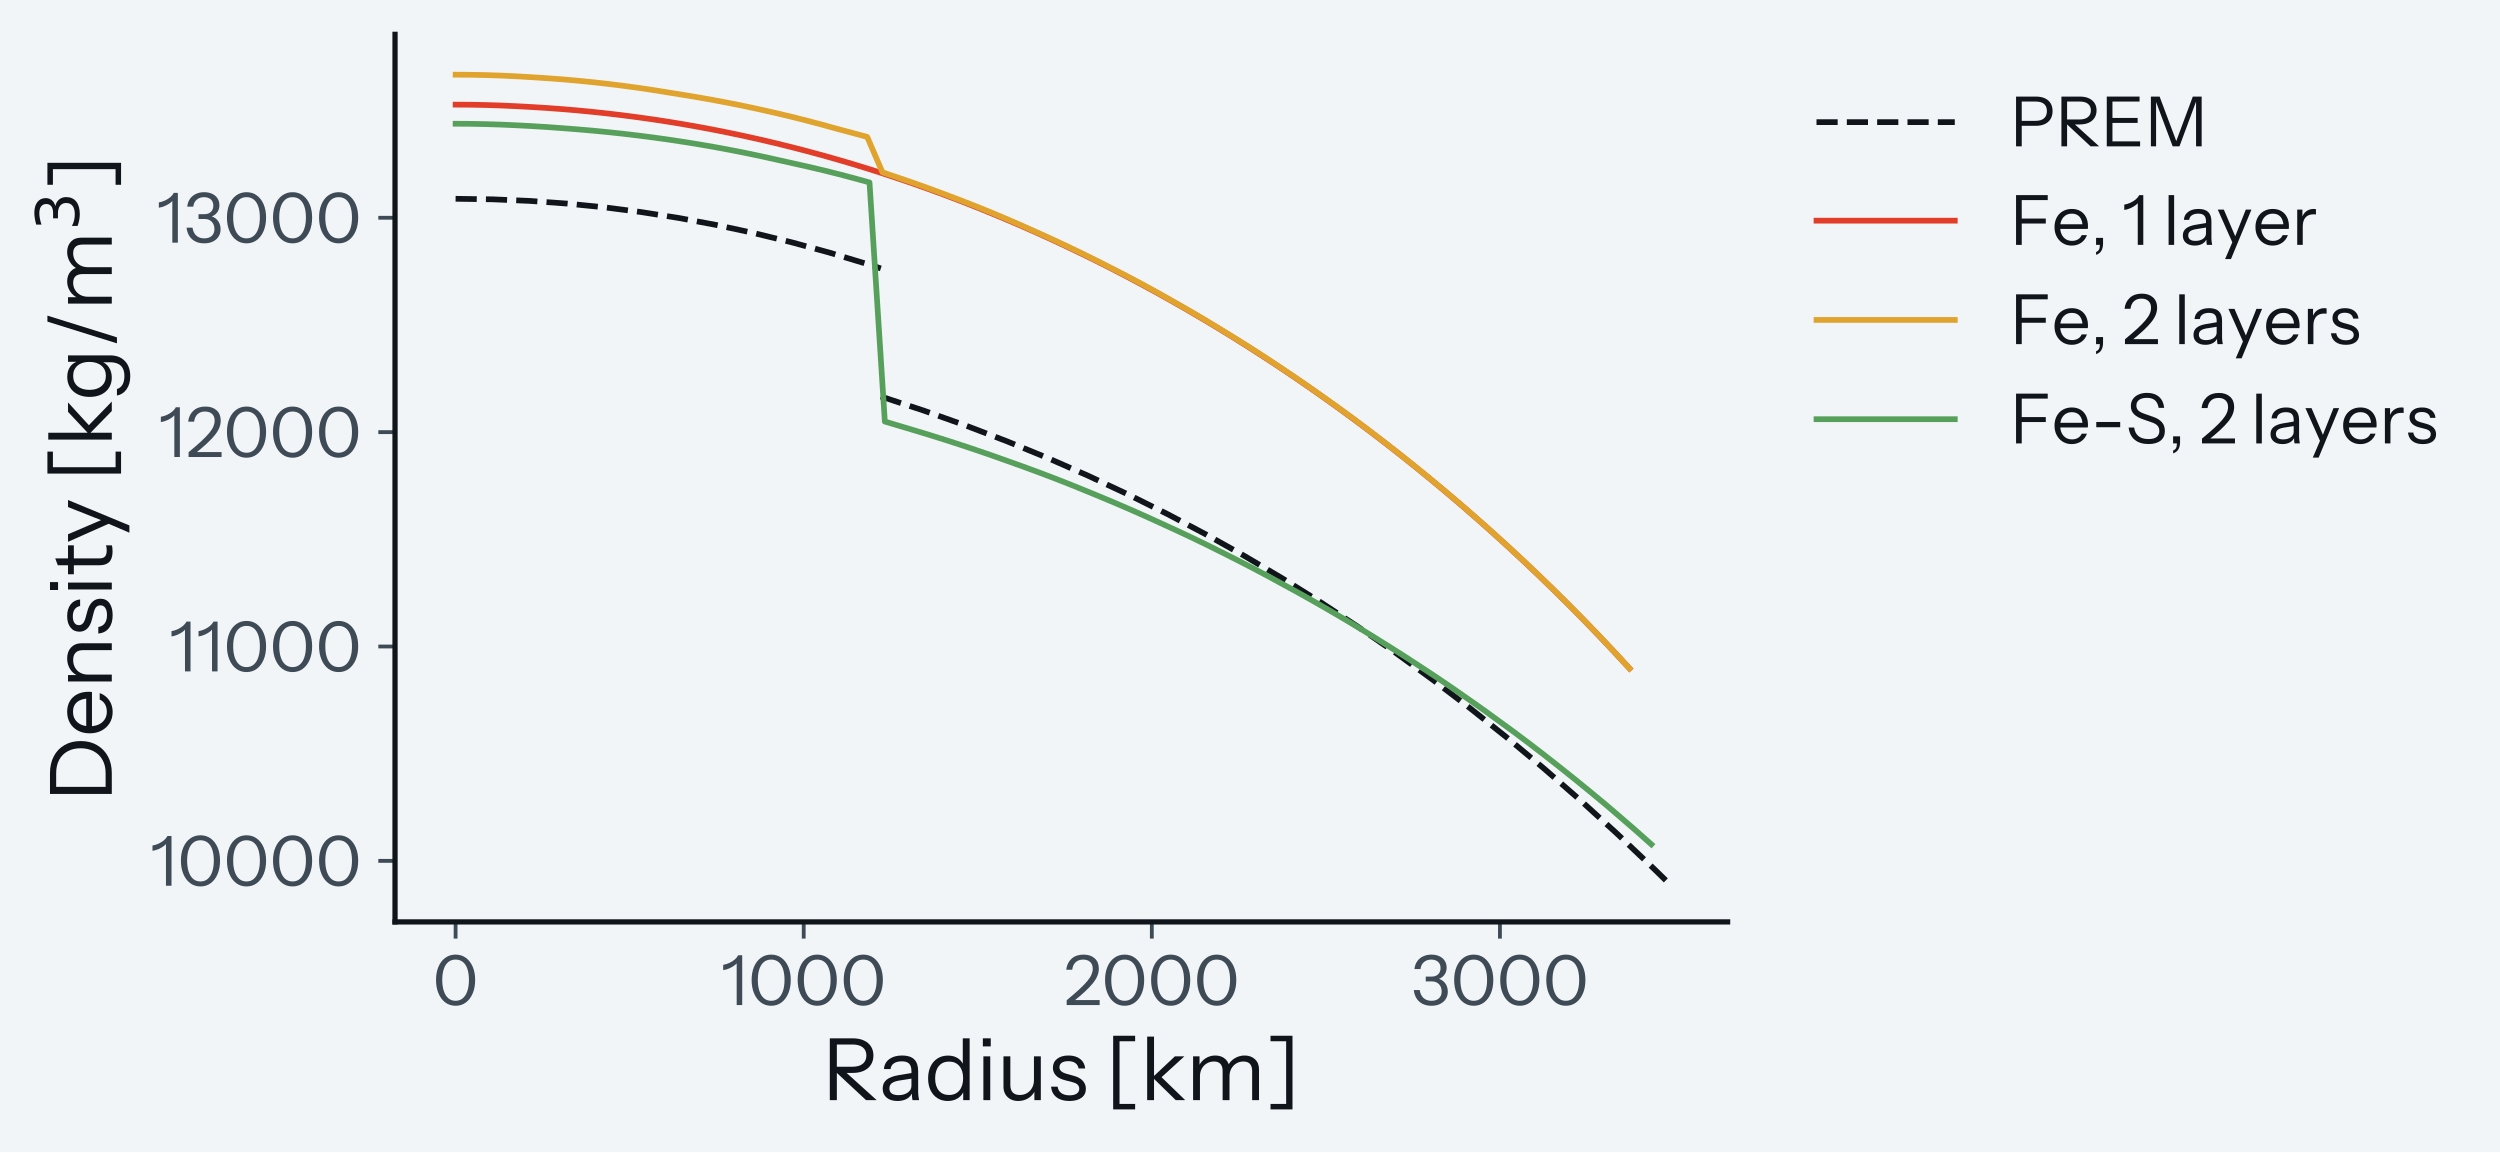
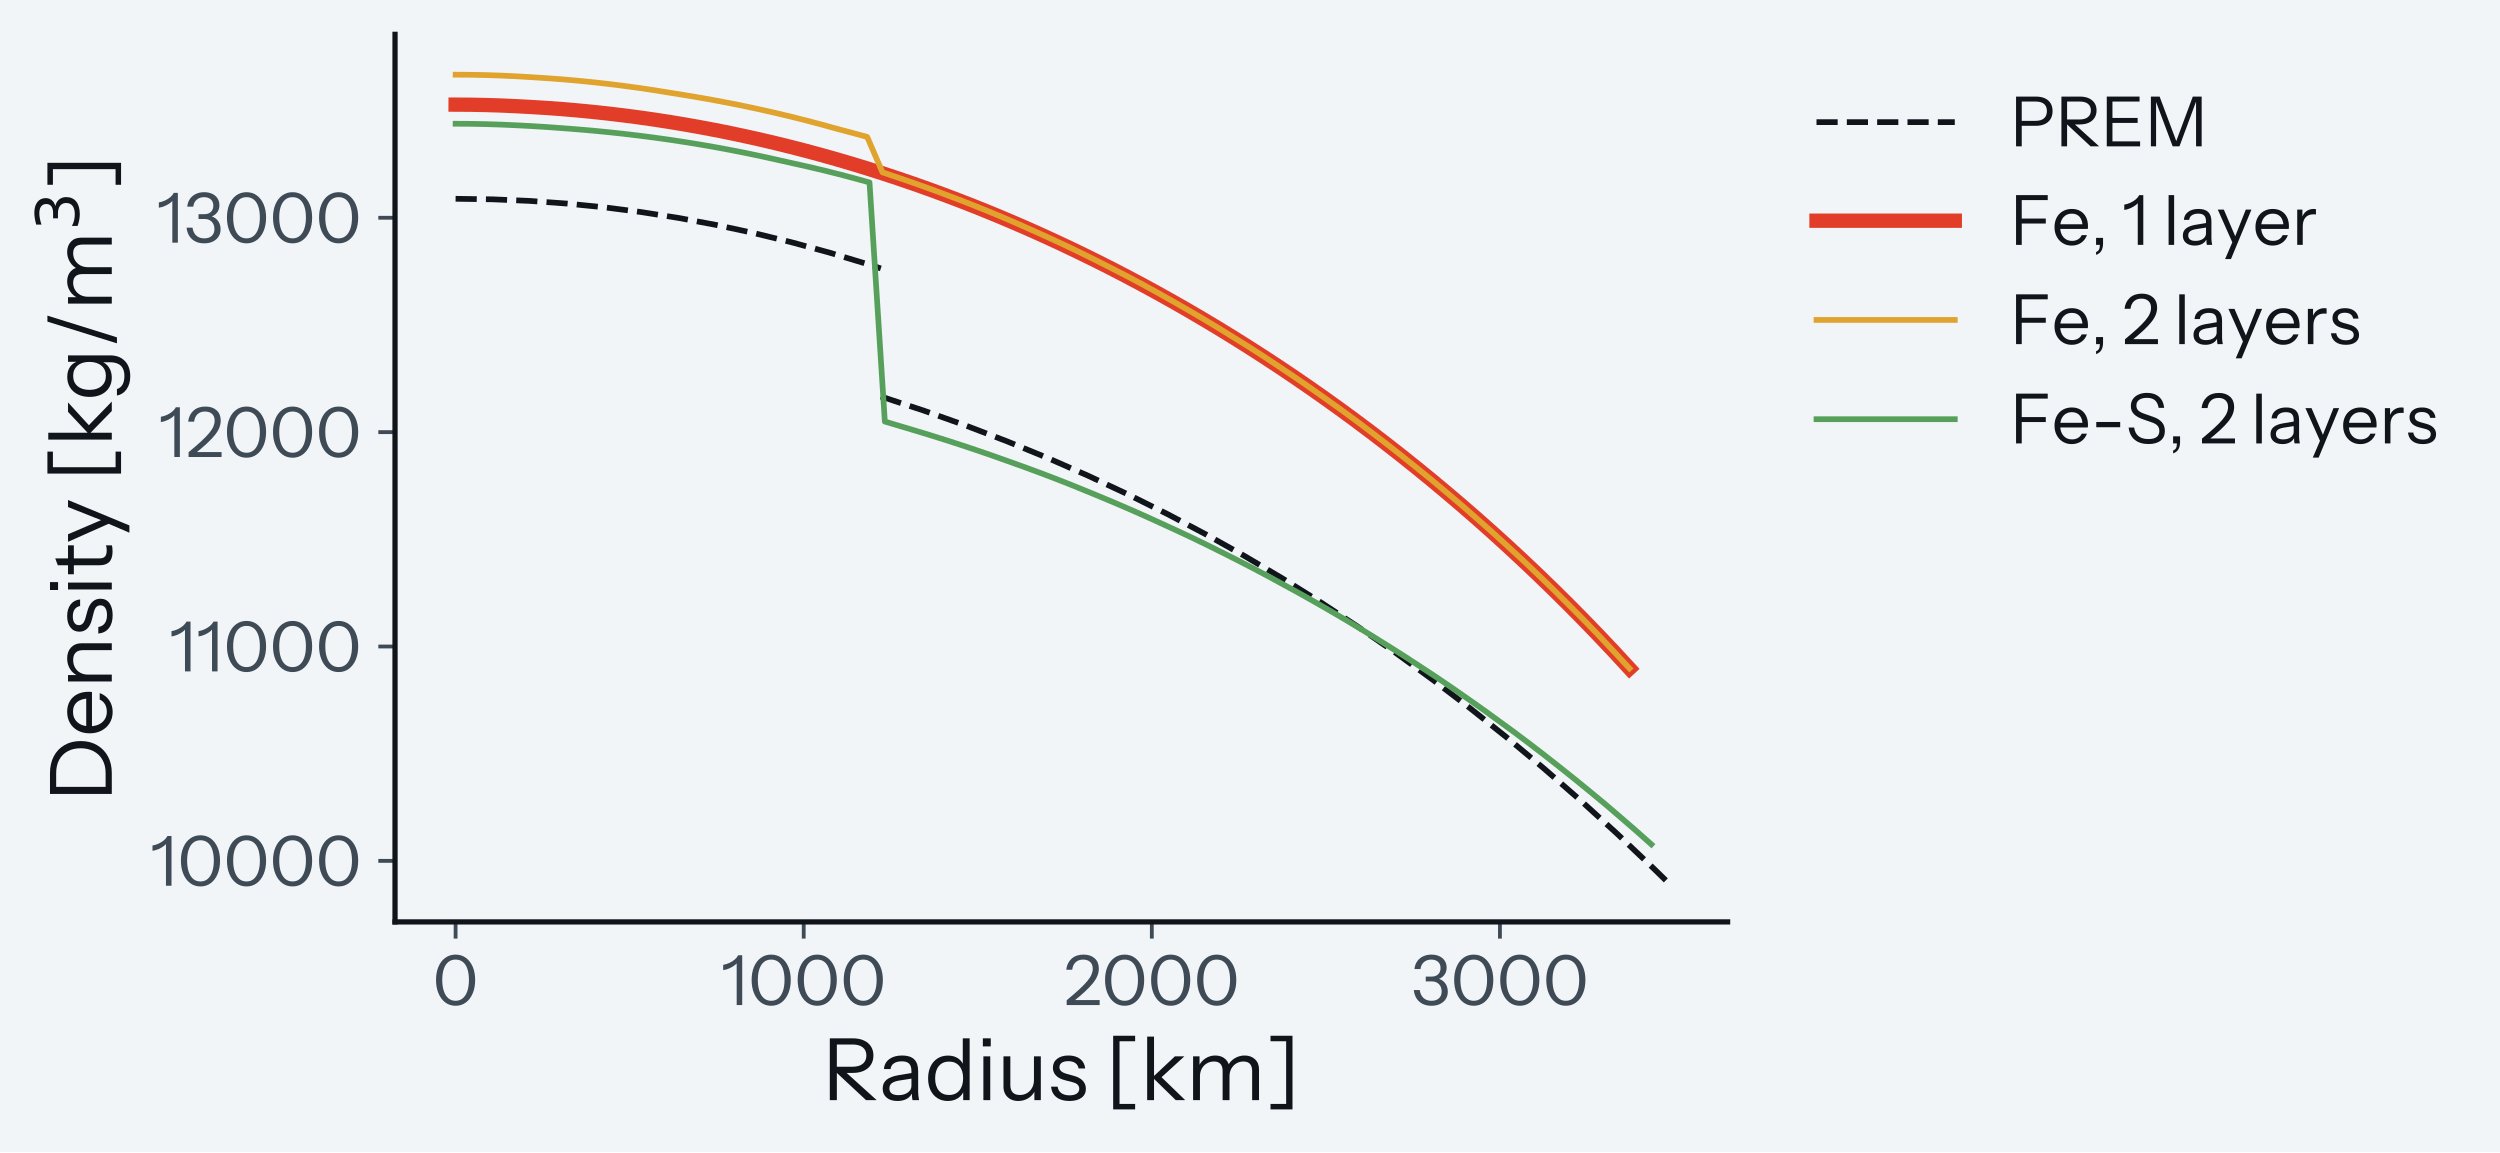
<svg xmlns="http://www.w3.org/2000/svg" xmlns:xlink="http://www.w3.org/1999/xlink" width="524.229pt" height="241.579pt" viewBox="0 0 524.229 241.579" version="1.1">
  <defs>
    <style type="text/css">*{stroke-linejoin: round; stroke-linecap: butt}</style>
  </defs>
  <g id="figure_1">
    <g id="patch_1">
      <path d="M 0 241.579  L 524.229 241.579  L 524.229 0  L 0 0  z " style="fill: #f2f5f7" />
    </g>
    <g id="axes_1">
      <g id="patch_2">
        <path d="M 82.833 193.316  L 362.265 193.316  L 362.265 7.2  L 82.833 7.2  z " style="fill: #f2f5f7" />
      </g>
      <g id="matplotlib.axis_1">
        <g id="xtick_1">
          <g id="line2d_1">
            <defs>
              <path id="m2a301ba8c9" d="M 0 0  L 0 3.5  " style="stroke: #3e4a55; stroke-width: 0.8" />
            </defs>
            <g>
              <use xlink:href="#m2a301ba8c9" x="95.534" y="193.316" style="fill: #3e4a55; stroke: #3e4a55; stroke-width: 0.8" />
            </g>
          </g>
          <g id="text_1">
            <g style="fill: #3e4a55" transform="translate(90.70638 210.7564) scale(0.145 -0.145)">
              <defs>
                <path id="InstrumentSans-Regular-30" d="M 2131 -64  Q 1587 -64 1180 240  Q 774 544 547 1085  Q 320 1626 320 2323  Q 320 3021 544 3549  Q 768 4077 1177 4374  Q 1587 4672 2131 4672  Q 2675 4672 3081 4374  Q 3488 4077 3715 3549  Q 3942 3021 3942 2323  Q 3942 1619 3715 1081  Q 3488 544 3081 240  Q 2675 -64 2131 -64  z M 2131 397  Q 2522 397 2797 630  Q 3072 864 3219 1296  Q 3366 1728 3366 2330  Q 3366 2925 3222 3347  Q 3078 3770 2803 3990  Q 2528 4211 2131 4211  Q 1734 4211 1459 3987  Q 1184 3763 1040 3344  Q 896 2925 896 2330  Q 896 1728 1043 1293  Q 1190 858 1465 627  Q 1741 397 2131 397  z " transform="scale(0.015625)" />
              </defs>
              <use xlink:href="#InstrumentSans-Regular-30" />
            </g>
          </g>
        </g>
        <g id="xtick_2">
          <g id="line2d_2">
            <g>
              <use xlink:href="#m2a301ba8c9" x="168.531" y="193.316" style="fill: #3e4a55; stroke: #3e4a55; stroke-width: 0.8" />
            </g>
          </g>
          <g id="text_2">
            <g style="fill: #3e4a55" transform="translate(151.2129 210.7564) scale(0.145 -0.145)">
              <defs>
                <path id="InstrumentSans-Regular-31" d="M 1440 0  L 1440 4083  L 1574 4051  Q 1498 3878 1280 3705  Q 1062 3533 777 3405  Q 493 3277 192 3232  L 192 3725  Q 493 3776 768 3904  Q 1043 4032 1257 4214  Q 1472 4397 1574 4608  L 1952 4608  L 1952 0  L 1440 0  z " transform="scale(0.015625)" />
              </defs>
              <use xlink:href="#InstrumentSans-Regular-31" />
              <use xlink:href="#InstrumentSans-Regular-30" transform="translate(39.09999 0)" />
              <use xlink:href="#InstrumentSans-Regular-30" transform="translate(105.7 0)" />
              <use xlink:href="#InstrumentSans-Regular-30" transform="translate(172.3 0)" />
            </g>
          </g>
        </g>
        <g id="xtick_3">
          <g id="line2d_3">
            <g>
              <use xlink:href="#m2a301ba8c9" x="241.528" y="193.316" style="fill: #3e4a55; stroke: #3e4a55; stroke-width: 0.8" />
            </g>
          </g>
          <g id="text_3">
            <g style="fill: #3e4a55" transform="translate(223.0928 210.7564) scale(0.145 -0.145)">
              <defs>
                <path id="InstrumentSans-Regular-32" d="M 256 0  L 256 448  Q 947 1018 1411 1446  Q 1875 1875 2153 2208  Q 2432 2541 2550 2819  Q 2669 3098 2669 3366  Q 2669 3763 2432 3987  Q 2195 4211 1779 4211  Q 1350 4211 1088 3968  Q 826 3725 768 3270  L 218 3270  Q 282 3898 701 4285  Q 1120 4672 1818 4672  Q 2464 4672 2848 4326  Q 3232 3981 3232 3379  Q 3232 3053 3107 2726  Q 2982 2400 2697 2041  Q 2413 1683 1949 1251  Q 1485 819 800 275  L 678 461  L 3309 461  L 3309 0  L 256 0  z " transform="scale(0.015625)" />
              </defs>
              <use xlink:href="#InstrumentSans-Regular-32" />
              <use xlink:href="#InstrumentSans-Regular-30" transform="translate(54.49999 0)" />
              <use xlink:href="#InstrumentSans-Regular-30" transform="translate(121.1 0)" />
              <use xlink:href="#InstrumentSans-Regular-30" transform="translate(187.7 0)" />
            </g>
          </g>
        </g>
        <g id="xtick_4">
          <g id="line2d_4">
            <g>
              <use xlink:href="#m2a301ba8c9" x="314.525" y="193.316" style="fill: #3e4a55; stroke: #3e4a55; stroke-width: 0.8" />
            </g>
          </g>
          <g id="text_4">
            <g style="fill: #3e4a55" transform="translate(295.879 210.7564) scale(0.145 -0.145)">
              <defs>
                <path id="InstrumentSans-Regular-33" d="M 1894 -64  Q 1434 -64 1085 105  Q 736 275 521 601  Q 307 928 256 1389  L 806 1389  Q 877 909 1158 653  Q 1440 397 1901 397  Q 2336 397 2585 627  Q 2835 858 2835 1254  Q 2835 1670 2592 1929  Q 2349 2189 1939 2189  L 1363 2189  L 1363 2637  L 1920 2637  Q 2291 2637 2512 2851  Q 2733 3066 2733 3424  Q 2733 3802 2499 4006  Q 2266 4211 1869 4211  Q 1478 4211 1203 3984  Q 928 3757 877 3334  L 320 3334  Q 358 3744 563 4041  Q 768 4339 1110 4505  Q 1453 4672 1882 4672  Q 2298 4672 2618 4525  Q 2938 4378 3117 4106  Q 3296 3834 3296 3469  Q 3296 3142 3149 2892  Q 3002 2643 2749 2502  Q 2496 2362 2170 2362  L 2131 2496  Q 2522 2496 2806 2333  Q 3091 2170 3248 1888  Q 3405 1606 3405 1235  Q 3405 851 3213 556  Q 3021 262 2681 99  Q 2342 -64 1894 -64  z " transform="scale(0.015625)" />
              </defs>
              <use xlink:href="#InstrumentSans-Regular-33" />
              <use xlink:href="#InstrumentSans-Regular-30" transform="translate(57.39999 0)" />
              <use xlink:href="#InstrumentSans-Regular-30" transform="translate(124 0)" />
              <use xlink:href="#InstrumentSans-Regular-30" transform="translate(190.6 0)" />
            </g>
          </g>
        </g>
        <g id="text_5">
          <g style="fill: #10151b" transform="translate(172.457 230.6889) scale(0.18 -0.18)">
            <defs>
              <path id="InstrumentSans-Regular-52" d="M 550 0  L 550 4608  L 2253 4608  Q 2746 4608 3091 4448  Q 3437 4288 3619 4003  Q 3802 3718 3802 3328  Q 3802 2938 3619 2646  Q 3437 2355 3091 2192  Q 2746 2029 2253 2029  L 934 2029  L 934 2490  L 2234 2490  Q 2746 2490 3011 2714  Q 3277 2938 3277 3328  Q 3277 3712 3014 3929  Q 2752 4147 2234 4147  L 1075 4147  L 1075 0  L 550 0  z M 3251 0  L 800 2285  L 1517 2285  L 4045 0  L 3251 0  z " transform="scale(0.015625)" />
              <path id="InstrumentSans-Regular-61" d="M 2515 0  Q 2490 109 2480 249  Q 2470 390 2470 608  L 2438 608  L 2438 2170  Q 2438 2541 2268 2717  Q 2099 2893 1722 2893  Q 1350 2893 1129 2742  Q 909 2592 883 2317  L 390 2317  Q 422 2790 787 3059  Q 1152 3328 1741 3328  Q 2349 3328 2643 3040  Q 2938 2752 2938 2176  L 2938 608  Q 2938 467 2957 316  Q 2976 166 3008 0  L 2515 0  z M 1395 -64  Q 890 -64 592 182  Q 294 429 294 858  Q 294 1286 588 1523  Q 883 1760 1446 1856  L 2586 2048  L 2586 1626  L 1523 1459  Q 1165 1402 979 1267  Q 794 1133 794 877  Q 794 627 963 499  Q 1133 371 1466 371  Q 1894 371 2166 566  Q 2438 762 2438 1075  L 2522 621  Q 2419 294 2121 115  Q 1824 -64 1395 -64  z " transform="scale(0.015625)" />
              <path id="InstrumentSans-Regular-64" d="M 2886 0  L 2886 762  L 2950 742  Q 2829 371 2505 153  Q 2182 -64 1734 -64  Q 1293 -64 963 147  Q 634 358 451 736  Q 269 1114 269 1619  Q 269 2131 454 2515  Q 640 2899 973 3110  Q 1306 3322 1754 3322  Q 2214 3322 2528 3098  Q 2842 2874 2957 2464  L 2854 2451  L 2854 4608  L 3366 4608  L 3366 0  L 2886 0  z M 1830 384  Q 2323 384 2601 720  Q 2880 1056 2880 1638  Q 2880 2208 2598 2541  Q 2317 2874 1830 2874  Q 1344 2874 1069 2541  Q 794 2208 794 1619  Q 794 1043 1069 713  Q 1344 384 1830 384  z " transform="scale(0.015625)" />
              <path id="InstrumentSans-Regular-69" d="M 512 0  L 512 3264  L 1024 3264  L 1024 0  L 512 0  z M 472 4006  L 472 4608  L 1061 4608  L 1061 4006  L 472 4006  z " transform="scale(0.015625)" />
              <path id="InstrumentSans-Regular-75" d="M 1574 -64  Q 1254 -64 1004 67  Q 755 198 614 438  Q 474 678 474 992  L 474 3264  L 986 3264  L 986 1126  Q 986 755 1168 569  Q 1350 384 1690 384  Q 1997 384 2233 525  Q 2470 666 2608 918  Q 2746 1171 2746 1498  L 2829 723  Q 2669 358 2329 147  Q 1990 -64 1574 -64  z M 2778 0  L 2778 768  L 2746 768  L 2746 3264  L 3258 3264  L 3258 0  L 2778 0  z " transform="scale(0.015625)" />
              <path id="InstrumentSans-Regular-73" d="M 1619 -64  Q 1018 -64 659 214  Q 301 493 250 1005  L 742 1005  Q 787 691 1017 524  Q 1248 358 1632 358  Q 1971 358 2163 486  Q 2355 614 2355 851  Q 2355 1018 2246 1142  Q 2138 1267 1811 1350  L 1286 1485  Q 838 1600 614 1840  Q 390 2080 390 2413  Q 390 2835 704 3081  Q 1018 3328 1555 3328  Q 2086 3328 2419 3072  Q 2752 2816 2797 2362  L 2304 2362  Q 2259 2624 2060 2765  Q 1862 2906 1536 2906  Q 1222 2906 1049 2787  Q 877 2669 877 2451  Q 877 2285 1001 2163  Q 1126 2042 1421 1958  L 1933 1818  Q 2387 1696 2617 1446  Q 2848 1197 2848 845  Q 2848 416 2521 176  Q 2195 -64 1619 -64  z " transform="scale(0.015625)" />
              <path id="InstrumentSans-Regular-20" transform="scale(0.015625)" />
              <path id="InstrumentSans-Regular-5b" d="M 576 -691  L 576 4800  L 2214 4800  L 2214 4390  L 1050 4390  L 1050 -282  L 2214 -282  L 2214 -691  L 576 -691  z " transform="scale(0.015625)" />
              <path id="InstrumentSans-Regular-6b" d="M 512 0  L 512 4736  L 1024 4736  L 1024 0  L 512 0  z M 2643 0  L 909 1696  L 2579 3264  L 3283 3264  L 1408 1549  L 1440 1850  L 3347 0  L 2643 0  z " transform="scale(0.015625)" />
              <path id="InstrumentSans-Regular-6d" d="M 512 0  L 512 3264  L 992 3264  L 992 2496  L 1024 2496  L 1024 0  L 512 0  z M 2714 0  L 2714 2163  Q 2714 2534 2547 2707  Q 2381 2880 2067 2880  Q 1773 2880 1536 2739  Q 1299 2598 1161 2348  Q 1024 2099 1024 1766  L 941 2541  Q 1107 2906 1440 3117  Q 1773 3328 2163 3328  Q 2637 3328 2931 3049  Q 3226 2771 3226 2298  L 3226 0  L 2714 0  z M 4915 0  L 4915 2163  Q 4915 2534 4748 2707  Q 4582 2880 4269 2880  Q 3974 2880 3737 2739  Q 3501 2598 3363 2348  Q 3226 2099 3226 1766  L 3098 2541  Q 3264 2906 3609 3117  Q 3955 3328 4352 3328  Q 4826 3328 5126 3049  Q 5427 2771 5427 2298  L 5427 0  L 4915 0  z " transform="scale(0.015625)" />
              <path id="InstrumentSans-Regular-5d" d="M 2022 4800  L 2022 -691  L 384 -691  L 384 -282  L 1549 -282  L 1549 4390  L 384 4390  L 384 4800  L 2022 4800  z " transform="scale(0.015625)" />
            </defs>
            <use xlink:href="#InstrumentSans-Regular-52" />
            <use xlink:href="#InstrumentSans-Regular-61" transform="translate(65.59999 0)" />
            <use xlink:href="#InstrumentSans-Regular-64" transform="translate(118.9 0)" />
            <use xlink:href="#InstrumentSans-Regular-69" transform="translate(179.5 0)" />
            <use xlink:href="#InstrumentSans-Regular-75" transform="translate(203.5 0)" />
            <use xlink:href="#InstrumentSans-Regular-73" transform="translate(262.3999 0)" />
            <use xlink:href="#InstrumentSans-Regular-20" transform="translate(309.6999 0)" />
            <use xlink:href="#InstrumentSans-Regular-5b" transform="translate(329.6999 0)" />
            <use xlink:href="#InstrumentSans-Regular-6b" transform="translate(370.2999 0)" />
            <use xlink:href="#InstrumentSans-Regular-6d" transform="translate(423.7999 0)" />
            <use xlink:href="#InstrumentSans-Regular-5d" transform="translate(515.9999 0)" />
          </g>
        </g>
      </g>
      <g id="matplotlib.axis_2">
        <g id="ytick_1">
          <g id="line2d_5">
            <defs>
              <path id="me776a80f98" d="M 0 0  L -3.5 0  " style="stroke: #3e4a55; stroke-width: 0.8" />
            </defs>
            <g>
              <use xlink:href="#me776a80f98" x="82.833" y="180.516" style="fill: #3e4a55; stroke: #3e4a55; stroke-width: 0.8" />
            </g>
          </g>
          <g id="text_6">
            <g style="fill: #3e4a55" transform="translate(31.54 185.736) scale(0.145 -0.145)">
              <use xlink:href="#InstrumentSans-Regular-31" />
              <use xlink:href="#InstrumentSans-Regular-30" transform="translate(39.09999 0)" />
              <use xlink:href="#InstrumentSans-Regular-30" transform="translate(105.7 0)" />
              <use xlink:href="#InstrumentSans-Regular-30" transform="translate(172.3 0)" />
              <use xlink:href="#InstrumentSans-Regular-30" transform="translate(238.9 0)" />
            </g>
          </g>
        </g>
        <g id="ytick_2">
          <g id="line2d_6">
            <g>
              <use xlink:href="#me776a80f98" x="82.833" y="135.565" style="fill: #3e4a55; stroke: #3e4a55; stroke-width: 0.8" />
            </g>
          </g>
          <g id="text_7">
            <g style="fill: #3e4a55" transform="translate(35.5275 140.7854) scale(0.145 -0.145)">
              <use xlink:href="#InstrumentSans-Regular-31" />
              <use xlink:href="#InstrumentSans-Regular-31" transform="translate(39.09999 0)" />
              <use xlink:href="#InstrumentSans-Regular-30" transform="translate(78.19998 0)" />
              <use xlink:href="#InstrumentSans-Regular-30" transform="translate(144.8 0)" />
              <use xlink:href="#InstrumentSans-Regular-30" transform="translate(211.4 0)" />
            </g>
          </g>
        </g>
        <g id="ytick_3">
          <g id="line2d_7">
            <g>
              <use xlink:href="#me776a80f98" x="82.833" y="90.615" style="fill: #3e4a55; stroke: #3e4a55; stroke-width: 0.8" />
            </g>
          </g>
          <g id="text_8">
            <g style="fill: #3e4a55" transform="translate(33.29359 95.83482) scale(0.145 -0.145)">
              <use xlink:href="#InstrumentSans-Regular-31" />
              <use xlink:href="#InstrumentSans-Regular-32" transform="translate(39.09999 0)" />
              <use xlink:href="#InstrumentSans-Regular-30" transform="translate(93.59998 0)" />
              <use xlink:href="#InstrumentSans-Regular-30" transform="translate(160.2 0)" />
              <use xlink:href="#InstrumentSans-Regular-30" transform="translate(226.8 0)" />
            </g>
          </g>
        </g>
        <g id="ytick_4">
          <g id="line2d_8">
            <g>
              <use xlink:href="#me776a80f98" x="82.833" y="45.664" style="fill: #3e4a55; stroke: #3e4a55; stroke-width: 0.8" />
            </g>
          </g>
          <g id="text_9">
            <g style="fill: #3e4a55" transform="translate(32.87219 50.88422) scale(0.145 -0.145)">
              <use xlink:href="#InstrumentSans-Regular-31" />
              <use xlink:href="#InstrumentSans-Regular-33" transform="translate(39.09999 0)" />
              <use xlink:href="#InstrumentSans-Regular-30" transform="translate(96.49998 0)" />
              <use xlink:href="#InstrumentSans-Regular-30" transform="translate(163.1 0)" />
              <use xlink:href="#InstrumentSans-Regular-30" transform="translate(229.7 0)" />
            </g>
          </g>
        </g>
        <g id="text_10">
          <g style="fill: #10151b" transform="translate(23.58 168.0282) rotate(-90) scale(0.18 -0.18)">
            <defs>
              <path id="InstrumentSans-Regular-44" d="M 864 0  L 864 461  L 2099 461  Q 2675 461 3091 694  Q 3507 928 3731 1350  Q 3955 1773 3955 2330  Q 3955 2880 3731 3289  Q 3507 3699 3094 3923  Q 2682 4147 2099 4147  L 864 4147  L 864 4608  L 2099 4608  Q 2822 4608 3360 4323  Q 3898 4038 4195 3523  Q 4493 3008 4493 2317  Q 4493 1626 4192 1104  Q 3891 582 3356 291  Q 2822 0 2106 0  L 864 0  z M 550 0  L 550 4608  L 1075 4608  L 1075 0  L 550 0  z " transform="scale(0.015625)" />
              <path id="InstrumentSans-Regular-65" d="M 1850 -64  Q 1382 -64 1024 157  Q 666 378 461 762  Q 256 1146 256 1645  Q 256 2144 457 2525  Q 659 2906 1024 3117  Q 1389 3328 1862 3328  Q 2317 3328 2653 3129  Q 2989 2931 3171 2572  Q 3354 2214 3354 1728  Q 3354 1664 3350 1606  Q 3347 1549 3334 1478  L 640 1478  L 640 1907  L 3021 1907  L 2854 1670  Q 2854 2259 2595 2576  Q 2336 2893 1862 2893  Q 1376 2893 1078 2557  Q 781 2221 781 1651  Q 781 1069 1078 720  Q 1376 371 1875 371  Q 2189 371 2425 508  Q 2662 646 2771 902  L 3258 902  Q 3098 454 2723 195  Q 2349 -64 1850 -64  z " transform="scale(0.015625)" />
              <path id="InstrumentSans-Regular-6e" d="M 512 0  L 512 3264  L 992 3264  L 992 2496  L 1024 2496  L 1024 0  L 512 0  z M 2848 0  L 2848 2138  Q 2848 2509 2662 2694  Q 2477 2880 2112 2880  Q 1792 2880 1545 2739  Q 1299 2598 1161 2348  Q 1024 2099 1024 1766  L 941 2541  Q 1107 2906 1449 3117  Q 1792 3328 2227 3328  Q 2739 3328 3049 3037  Q 3360 2746 3360 2272  L 3360 0  L 2848 0  z " transform="scale(0.015625)" />
              <path id="InstrumentSans-Regular-74" d="M 1818 -58  Q 1274 -58 1027 188  Q 781 435 781 902  L 781 4026  L 1293 4218  L 1293 909  Q 1293 634 1433 506  Q 1574 378 1894 378  Q 2022 378 2115 394  Q 2208 410 2266 435  L 2266 0  Q 2202 -26 2083 -42  Q 1965 -58 1818 -58  z M 109 2829  L 109 3264  L 2266 3264  L 2266 2829  L 109 2829  z " transform="scale(0.015625)" />
              <path id="InstrumentSans-Regular-79" d="M 794 -1312  L 1523 384  L 1638 563  L 2707 3264  L 3232 3264  L 1338 -1312  L 794 -1312  z M 1581 -32  L 115 3264  L 678 3264  L 1939 314  L 1581 -32  z " transform="scale(0.015625)" />
              <path id="InstrumentSans-Regular-67" d="M 1811 -1376  Q 1229 -1376 841 -1104  Q 454 -832 371 -384  L 858 -384  Q 928 -640 1174 -790  Q 1421 -941 1843 -941  Q 2342 -941 2598 -669  Q 2854 -397 2854 128  L 2854 826  L 2918 813  Q 2810 442 2483 221  Q 2157 0 1709 0  Q 1280 0 953 208  Q 627 416 448 787  Q 269 1158 269 1651  Q 269 2150 454 2528  Q 640 2906 976 3114  Q 1312 3322 1760 3322  Q 2221 3322 2531 3098  Q 2842 2874 2944 2458  L 2886 2451  L 2886 3264  L 3366 3264  L 3366 128  Q 3366 -570 2950 -973  Q 2534 -1376 1811 -1376  z M 1837 442  Q 2317 442 2598 774  Q 2880 1107 2880 1677  Q 2880 2234 2598 2557  Q 2317 2880 1837 2880  Q 1350 2880 1072 2553  Q 794 2227 794 1658  Q 794 1101 1075 771  Q 1357 442 1837 442  z " transform="scale(0.015625)" />
              <path id="InstrumentSans-Regular-2f" d="M 384 -384  L 2003 4800  L 2451 4800  L 832 -384  L 384 -384  z " transform="scale(0.015625)" />
              <path id="DejaVuSans-33" d="M 2597 2516  Q 3050 2419 3304 2112  Q 3559 1806 3559 1356  Q 3559 666 3084 287  Q 2609 -91 1734 -91  Q 1441 -91 1130 -33  Q 819 25 488 141  L 488 750  Q 750 597 1062 519  Q 1375 441 1716 441  Q 2309 441 2620 675  Q 2931 909 2931 1356  Q 2931 1769 2642 2001  Q 2353 2234 1838 2234  L 1294 2234  L 1294 2753  L 1863 2753  Q 2328 2753 2575 2939  Q 2822 3125 2822 3475  Q 2822 3834 2567 4026  Q 2313 4219 1838 4219  Q 1578 4219 1281 4162  Q 984 4106 628 3988  L 628 4550  Q 988 4650 1302 4700  Q 1616 4750 1894 4750  Q 2613 4750 3031 4423  Q 3450 4097 3450 3541  Q 3450 3153 3228 2886  Q 3006 2619 2597 2516  z " transform="scale(0.015625)" />
            </defs>
            <use xlink:href="#InstrumentSans-Regular-44" transform="translate(0 0.765625)" />
            <use xlink:href="#InstrumentSans-Regular-65" transform="translate(75.19998 0.765625)" />
            <use xlink:href="#InstrumentSans-Regular-6e" transform="translate(131.6 0.765625)" />
            <use xlink:href="#InstrumentSans-Regular-73" transform="translate(191.5 0.765625)" />
            <use xlink:href="#InstrumentSans-Regular-69" transform="translate(238.8 0.765625)" />
            <use xlink:href="#InstrumentSans-Regular-74" transform="translate(262.7999 0.765625)" />
            <use xlink:href="#InstrumentSans-Regular-79" transform="translate(300.4999 0.765625)" />
            <use xlink:href="#InstrumentSans-Regular-20" transform="translate(352.7999 0.765625)" />
            <use xlink:href="#InstrumentSans-Regular-5b" transform="translate(372.7999 0.765625)" />
            <use xlink:href="#InstrumentSans-Regular-6b" transform="translate(413.3999 0.765625)" />
            <use xlink:href="#InstrumentSans-Regular-67" transform="translate(466.8999 0.765625)" />
            <use xlink:href="#InstrumentSans-Regular-2f" transform="translate(527.4999 0.765625)" />
            <use xlink:href="#InstrumentSans-Regular-6d" transform="translate(571.7999 0.765625)" />
            <use xlink:href="#DejaVuSans-33" transform="translate(664.9569 39.04688) scale(0.7)" />
            <use xlink:href="#InstrumentSans-Regular-5d" transform="translate(712.2274 0.765625)" />
          </g>
        </g>
      </g>
      <g id="line2d_9">
        <path d="M 95.534 41.686  L 103.312 41.797  L 111.092 42.131  L 118.876 42.687  L 126.667 43.466  L 134.469 44.471  L 142.286 45.701  L 150.119 47.159  L 157.975 48.848  L 165.853 50.769  L 173.757 52.925  L 181.691 55.321  L 184.7 56.29  L 184.7 56.29  " clip-path="url(#pd178bec94d)" style="fill: none; stroke-dasharray: 4.44,1.92; stroke-dashoffset: 0; stroke: #10151b; stroke-width: 1.2" />
      </g>
      <g id="line2d_10">
        <path d="M 184.7 83.138  L 193.693 86.097  L 202.522 89.236  L 211.202 92.557  L 219.75 96.065  L 228.179 99.764  L 236.504 103.661  L 244.735 107.759  L 252.879 112.062  L 260.945 116.575  L 268.945 121.307  L 276.888 126.262  L 284.776 131.447  L 292.62 136.868  L 300.422 142.532  L 308.191 148.447  L 315.931 154.62  L 323.647 161.058  L 331.342 167.769  L 339.021 174.762  L 346.691 182.048  L 349.564 184.857  L 349.564 184.857  " clip-path="url(#pd178bec94d)" style="fill: none; stroke-dasharray: 4.44,1.92; stroke-dashoffset: 0; stroke: #10151b; stroke-width: 1.2" />
      </g>
      <g id="line2d_11">
-         <path d="M 95.534 21.94  L 98.731 21.961  L 101.928 22.023  L 105.125 22.126  L 108.322 22.271  L 111.518 22.446  L 114.715 22.646  L 117.912 22.882  L 121.109 23.154  L 124.305 23.463  L 127.502 23.809  L 130.699 24.192  L 133.896 24.61  L 137.093 25.064  L 140.289 25.555  L 143.486 26.085  L 146.683 26.651  L 149.88 27.253  L 153.077 27.893  L 156.273 28.571  L 159.47 29.282  L 162.667 30.033  L 165.864 30.823  L 169.06 31.648  L 172.257 32.512  L 175.454 33.413  L 178.651 34.351  L 181.848 35.329  L 185.044 36.344  L 188.241 37.398  L 191.438 38.489  L 194.635 39.621  L 197.832 40.791  L 201.028 41.999  L 204.225 43.248  L 207.422 44.535  L 210.619 45.863  L 213.815 47.23  L 217.012 48.637  L 220.209 50.085  L 223.406 51.574  L 226.603 53.105  L 229.799 54.675  L 232.996 56.287  L 236.193 57.943  L 239.39 59.641  L 242.587 61.382  L 245.783 63.166  L 248.98 64.992  L 252.177 66.865  L 255.374 68.779  L 258.57 70.741  L 261.767 72.746  L 264.964 74.8  L 268.161 76.898  L 271.358 79.046  L 274.554 81.241  L 277.751 83.484  L 280.948 85.777  L 284.145 88.12  L 287.342 90.515  L 290.538 92.96  L 293.735 95.46  L 296.932 98.013  L 300.129 100.62  L 303.325 103.285  L 306.522 106.006  L 309.719 108.785  L 312.916 111.625  L 316.113 114.527  L 319.309 117.491  L 322.506 120.52  L 325.703 123.616  L 328.9 126.779  L 332.097 130.013  L 335.293 133.321  L 338.49 136.705  L 341.687 140.167  " clip-path="url(#pd178bec94d)" style="fill: none; stroke: #e23d28; stroke-width: 1.2; stroke-linecap: square" />
+         <path d="M 95.534 21.94  L 98.731 21.961  L 101.928 22.023  L 105.125 22.126  L 108.322 22.271  L 111.518 22.446  L 114.715 22.646  L 117.912 22.882  L 121.109 23.154  L 124.305 23.463  L 127.502 23.809  L 130.699 24.192  L 133.896 24.61  L 137.093 25.064  L 140.289 25.555  L 143.486 26.085  L 146.683 26.651  L 149.88 27.253  L 153.077 27.893  L 156.273 28.571  L 159.47 29.282  L 162.667 30.033  L 165.864 30.823  L 169.06 31.648  L 172.257 32.512  L 175.454 33.413  L 178.651 34.351  L 181.848 35.329  L 185.044 36.344  L 188.241 37.398  L 191.438 38.489  L 194.635 39.621  L 197.832 40.791  L 201.028 41.999  L 204.225 43.248  L 207.422 44.535  L 210.619 45.863  L 213.815 47.23  L 217.012 48.637  L 220.209 50.085  L 223.406 51.574  L 226.603 53.105  L 229.799 54.675  L 232.996 56.287  L 236.193 57.943  L 239.39 59.641  L 242.587 61.382  L 245.783 63.166  L 248.98 64.992  L 252.177 66.865  L 255.374 68.779  L 258.57 70.741  L 261.767 72.746  L 264.964 74.8  L 268.161 76.898  L 271.358 79.046  L 274.554 81.241  L 277.751 83.484  L 280.948 85.777  L 284.145 88.12  L 287.342 90.515  L 290.538 92.96  L 293.735 95.46  L 296.932 98.013  L 300.129 100.62  L 303.325 103.285  L 306.522 106.006  L 309.719 108.785  L 312.916 111.625  L 316.113 114.527  L 319.309 117.491  L 322.506 120.52  L 325.703 123.616  L 328.9 126.779  L 332.097 130.013  L 335.293 133.321  L 338.49 136.705  L 341.687 140.167  " clip-path="url(#pd178bec94d)" style="fill: none; stroke: #e23d28; stroke-width: 3; stroke-linecap: square" />
      </g>
      <g id="line2d_12">
        <path d="M 95.534 15.66  L 98.731 15.681  L 101.928 15.745  L 105.125 15.852  L 108.321 16.001  L 111.518 16.193  L 114.715 16.396  L 117.911 16.637  L 121.108 16.916  L 124.305 17.236  L 127.502 17.595  L 130.698 17.992  L 133.895 18.428  L 137.092 18.903  L 140.288 19.418  L 143.485 19.934  L 146.682 20.468  L 149.878 21.039  L 153.075 21.646  L 156.272 22.292  L 159.469 22.976  L 162.665 23.699  L 165.862 24.462  L 169.059 25.264  L 172.255 26.108  L 175.452 26.993  L 178.649 27.847  L 181.846 28.715  L 185.042 36.135  L 188.239 37.212  L 191.436 38.312  L 194.632 39.453  L 197.829 40.636  L 201.026 41.847  L 204.223 43.087  L 207.419 44.381  L 210.616 45.718  L 213.813 47.101  L 217.009 48.528  L 220.206 49.975  L 223.403 51.46  L 226.599 52.992  L 229.796 54.571  L 232.993 56.199  L 236.19 57.838  L 239.386 59.53  L 242.583 61.284  L 245.78 63.09  L 248.976 64.915  L 252.173 66.783  L 255.37 68.705  L 258.567 70.681  L 261.763 72.668  L 264.96 74.714  L 268.157 76.838  L 271.353 78.985  L 274.55 81.179  L 277.747 83.438  L 280.944 85.722  L 284.14 88.056  L 287.337 90.468  L 290.534 92.908  L 293.73 95.418  L 296.927 97.977  L 300.124 100.574  L 303.32 103.249  L 306.517 105.959  L 309.714 108.762  L 312.911 111.592  L 316.107 114.504  L 319.304 117.447  L 322.501 120.5  L 325.697 123.588  L 328.894 126.766  L 332.091 129.985  L 335.288 133.293  L 338.484 136.699  L 341.681 140.15  " clip-path="url(#pd178bec94d)" style="fill: none; stroke: #e0a32e; stroke-width: 1.2; stroke-linecap: square" />
      </g>
      <g id="line2d_13">
        <path d="M 95.534 25.948  L 98.749 25.969  L 101.964 26.031  L 105.178 26.134  L 108.393 26.278  L 111.607 26.447  L 114.822 26.648  L 118.037 26.885  L 121.251 27.133  L 124.466 27.413  L 127.68 27.726  L 130.895 28.074  L 134.109 28.457  L 137.324 28.874  L 140.539 29.326  L 143.753 29.815  L 146.968 30.339  L 150.182 30.901  L 153.397 31.499  L 156.612 32.136  L 159.826 32.811  L 163.041 33.525  L 166.255 34.242  L 169.47 34.962  L 172.684 35.721  L 175.899 36.527  L 179.114 37.374  L 182.328 38.263  L 185.543 88.396  L 188.757 89.353  L 191.972 90.314  L 195.187 91.294  L 198.401 92.304  L 201.616 93.346  L 204.83 94.421  L 208.045 95.528  L 211.26 96.669  L 214.474 97.818  L 217.689 99  L 220.903 100.217  L 224.118 101.474  L 227.332 102.775  L 230.547 104.098  L 233.762 105.443  L 236.976 106.826  L 240.191 108.249  L 243.405 109.712  L 246.62 111.186  L 249.835 112.694  L 253.049 114.244  L 256.264 115.842  L 259.478 117.468  L 262.693 119.126  L 265.907 120.829  L 269.122 122.58  L 272.337 124.335  L 275.551 126.138  L 278.766 127.991  L 281.98 129.87  L 285.195 131.798  L 288.41 133.78  L 291.624 135.786  L 294.839 137.829  L 298.053 139.931  L 301.268 142.046  L 304.483 144.23  L 307.697 146.468  L 310.912 148.73  L 314.126 151.06  L 317.341 153.405  L 320.555 155.816  L 323.77 158.283  L 326.985 160.807  L 330.199 163.37  L 333.414 165.991  L 336.628 168.651  L 339.843 171.407  L 343.058 174.192  L 346.272 177.053  " clip-path="url(#pd178bec94d)" style="fill: none; stroke: #57a05c; stroke-width: 1.2; stroke-linecap: square" />
      </g>
      <g id="patch_3">
        <path d="M 82.833 193.316  L 82.833 7.2  " style="fill: none; stroke: #10151b; stroke-width: 1.1; stroke-linejoin: miter; stroke-linecap: square" />
      </g>
      <g id="patch_4">
        <path d="M 82.833 193.316  L 362.265 193.316  " style="fill: none; stroke: #10151b; stroke-width: 1.1; stroke-linejoin: miter; stroke-linecap: square" />
      </g>
      <g id="legend_1">
        <g id="line2d_14">
          <path d="M 380.904 25.615  L 395.404 25.615  L 409.904 25.615  " style="fill: none; stroke-dasharray: 4.44,1.92; stroke-dashoffset: 0; stroke: #10151b; stroke-width: 1.2" />
        </g>
        <g id="text_11">
          <g style="fill: #10151b" transform="translate(421.5036 30.69) scale(0.145 -0.145)">
            <defs>
              <path id="InstrumentSans-Regular-50" d="M 550 0  L 550 4608  L 2381 4608  Q 2874 4608 3219 4448  Q 3565 4288 3747 3987  Q 3930 3686 3930 3264  Q 3930 2842 3747 2538  Q 3565 2234 3219 2067  Q 2874 1901 2381 1901  L 934 1901  L 934 2362  L 2362 2362  Q 2874 2362 3139 2595  Q 3405 2829 3405 3264  Q 3405 3699 3142 3923  Q 2880 4147 2362 4147  L 1075 4147  L 1075 0  L 550 0  z " transform="scale(0.015625)" />
              <path id="InstrumentSans-Regular-45" d="M 550 0  L 550 4608  L 1075 4608  L 1075 0  L 550 0  z M 819 0  L 819 461  L 3635 461  L 3635 0  L 819 0  z M 819 2170  L 819 2630  L 3405 2630  L 3405 2170  L 819 2170  z M 819 4147  L 819 4608  L 3584 4608  L 3584 4147  L 819 4147  z " transform="scale(0.015625)" />
              <path id="InstrumentSans-Regular-4d" d="M 550 0  L 550 4608  L 1357 4608  L 3021 166  L 2778 166  L 4429 4608  L 5248 4608  L 5248 0  L 4730 0  L 4730 4333  L 4800 4333  L 3194 0  L 2566 0  L 960 4294  L 1030 4294  L 1030 0  L 550 0  z " transform="scale(0.015625)" />
            </defs>
            <use xlink:href="#InstrumentSans-Regular-50" />
            <use xlink:href="#InstrumentSans-Regular-52" transform="translate(65.59999 0)" />
            <use xlink:href="#InstrumentSans-Regular-45" transform="translate(131.2 0)" />
            <use xlink:href="#InstrumentSans-Regular-4d" transform="translate(195 0)" />
          </g>
        </g>
        <g id="line2d_15">
-           <path d="M 380.904 46.278  L 395.404 46.278  L 409.904 46.278  " style="fill: none; stroke: #e23d28; stroke-width: 1.2; stroke-linecap: square" />
+           <path d="M 380.904 46.278  L 395.404 46.278  L 409.904 46.278  " style="fill: none; stroke: #e23d28; stroke-width: 3; stroke-linecap: square" />
        </g>
        <g id="text_12">
          <g style="fill: #10151b" transform="translate(421.5036 51.3525) scale(0.145 -0.145)">
            <defs>
              <path id="InstrumentSans-Regular-46" d="M 550 0  L 550 4608  L 1075 4608  L 1075 0  L 550 0  z M 819 1978  L 819 2438  L 3302 2438  L 3302 1978  L 819 1978  z M 819 4147  L 819 4608  L 3482 4608  L 3482 4147  L 819 4147  z " transform="scale(0.015625)" />
              <path id="InstrumentSans-Regular-2c" d="M 493 -922  L 493 -659  Q 678 -589 761 -438  Q 845 -288 845 19  L 1043 0  L 493 0  L 493 653  L 1139 653  L 1139 134  Q 1139 -275 985 -544  Q 832 -813 493 -922  z " transform="scale(0.015625)" />
              <path id="InstrumentSans-Regular-6c" d="M 512 0  L 512 4608  L 1024 4608  L 1024 0  L 512 0  z " transform="scale(0.015625)" />
              <path id="InstrumentSans-Regular-72" d="M 512 0  L 512 3264  L 992 3264  L 992 2432  L 1024 2432  L 1024 0  L 512 0  z M 1024 1702  L 941 2477  Q 1056 2893 1350 3110  Q 1645 3328 2029 3328  Q 2189 3328 2246 3302  L 2246 2810  Q 2214 2822 2156 2825  Q 2099 2829 2016 2829  Q 1530 2829 1277 2537  Q 1024 2246 1024 1702  z " transform="scale(0.015625)" />
            </defs>
            <use xlink:href="#InstrumentSans-Regular-46" />
            <use xlink:href="#InstrumentSans-Regular-65" transform="translate(60.2 0)" />
            <use xlink:href="#InstrumentSans-Regular-2c" transform="translate(116.6 0)" />
            <use xlink:href="#InstrumentSans-Regular-20" transform="translate(142.1 0)" />
            <use xlink:href="#InstrumentSans-Regular-31" transform="translate(162.1 0)" />
            <use xlink:href="#InstrumentSans-Regular-20" transform="translate(201.2 0)" />
            <use xlink:href="#InstrumentSans-Regular-6c" transform="translate(221.1999 0)" />
            <use xlink:href="#InstrumentSans-Regular-61" transform="translate(245.1999 0)" />
            <use xlink:href="#InstrumentSans-Regular-79" transform="translate(298.4999 0)" />
            <use xlink:href="#InstrumentSans-Regular-65" transform="translate(350.7999 0)" />
            <use xlink:href="#InstrumentSans-Regular-72" transform="translate(407.1999 0)" />
          </g>
        </g>
        <g id="line2d_16">
          <path d="M 380.904 67.085  L 395.404 67.085  L 409.904 67.085  " style="fill: none; stroke: #e0a32e; stroke-width: 1.2; stroke-linecap: square" />
        </g>
        <g id="text_13">
          <g style="fill: #10151b" transform="translate(421.5036 72.16) scale(0.145 -0.145)">
            <use xlink:href="#InstrumentSans-Regular-46" />
            <use xlink:href="#InstrumentSans-Regular-65" transform="translate(60.2 0)" />
            <use xlink:href="#InstrumentSans-Regular-2c" transform="translate(116.6 0)" />
            <use xlink:href="#InstrumentSans-Regular-20" transform="translate(142.1 0)" />
            <use xlink:href="#InstrumentSans-Regular-32" transform="translate(162.1 0)" />
            <use xlink:href="#InstrumentSans-Regular-20" transform="translate(216.5999 0)" />
            <use xlink:href="#InstrumentSans-Regular-6c" transform="translate(236.5999 0)" />
            <use xlink:href="#InstrumentSans-Regular-61" transform="translate(260.5999 0)" />
            <use xlink:href="#InstrumentSans-Regular-79" transform="translate(313.8999 0)" />
            <use xlink:href="#InstrumentSans-Regular-65" transform="translate(366.1999 0)" />
            <use xlink:href="#InstrumentSans-Regular-72" transform="translate(422.5999 0)" />
            <use xlink:href="#InstrumentSans-Regular-73" transform="translate(460.0999 0)" />
          </g>
        </g>
        <g id="line2d_17">
          <path d="M 380.904 87.906  L 395.404 87.906  L 409.904 87.906  " style="fill: none; stroke: #57a05c; stroke-width: 1.2; stroke-linecap: square" />
        </g>
        <g id="text_14">
          <g style="fill: #10151b" transform="translate(421.5036 92.98109) scale(0.145 -0.145)">
            <defs>
              <path id="InstrumentSans-Regular-2d" d="M 512 1498  L 512 1984  L 2726 1984  L 2726 1498  L 512 1498  z " transform="scale(0.015625)" />
              <path id="InstrumentSans-Regular-53" d="M 2112 -58  Q 1306 -58 829 339  Q 352 736 269 1472  L 781 1472  Q 851 941 1184 672  Q 1517 403 2106 403  Q 2605 403 2857 592  Q 3110 781 3110 1146  Q 3110 1459 2937 1644  Q 2765 1830 2400 1952  L 1626 2221  Q 1037 2426 755 2717  Q 474 3008 474 3456  Q 474 3827 659 4099  Q 845 4371 1184 4524  Q 1523 4678 1971 4678  Q 2662 4678 3078 4316  Q 3494 3955 3558 3290  L 3046 3290  Q 2963 3770 2704 3994  Q 2445 4218 1958 4218  Q 1498 4218 1242 4032  Q 986 3846 986 3507  Q 986 3219 1165 3046  Q 1344 2874 1722 2746  L 2547 2458  Q 3085 2272 3353 1955  Q 3622 1638 3622 1152  Q 3622 576 3228 259  Q 2835 -58 2112 -58  z " transform="scale(0.015625)" />
            </defs>
            <use xlink:href="#InstrumentSans-Regular-46" />
            <use xlink:href="#InstrumentSans-Regular-65" transform="translate(60.2 0)" />
            <use xlink:href="#InstrumentSans-Regular-2d" transform="translate(116.6 0)" />
            <use xlink:href="#InstrumentSans-Regular-53" transform="translate(167.2 0)" />
            <use xlink:href="#InstrumentSans-Regular-2c" transform="translate(228 0)" />
            <use xlink:href="#InstrumentSans-Regular-20" transform="translate(253.5 0)" />
            <use xlink:href="#InstrumentSans-Regular-32" transform="translate(273.4999 0)" />
            <use xlink:href="#InstrumentSans-Regular-20" transform="translate(327.9999 0)" />
            <use xlink:href="#InstrumentSans-Regular-6c" transform="translate(347.9999 0)" />
            <use xlink:href="#InstrumentSans-Regular-61" transform="translate(371.9999 0)" />
            <use xlink:href="#InstrumentSans-Regular-79" transform="translate(425.2999 0)" />
            <use xlink:href="#InstrumentSans-Regular-65" transform="translate(477.5999 0)" />
            <use xlink:href="#InstrumentSans-Regular-72" transform="translate(533.9999 0)" />
            <use xlink:href="#InstrumentSans-Regular-73" transform="translate(571.4998 0)" />
          </g>
        </g>
      </g>
    </g>
  </g>
  <defs>
    <clipPath id="pd178bec94d">
      <rect x="82.833" y="7.2" width="279.432" height="186.116" />
    </clipPath>
  </defs>
</svg>
